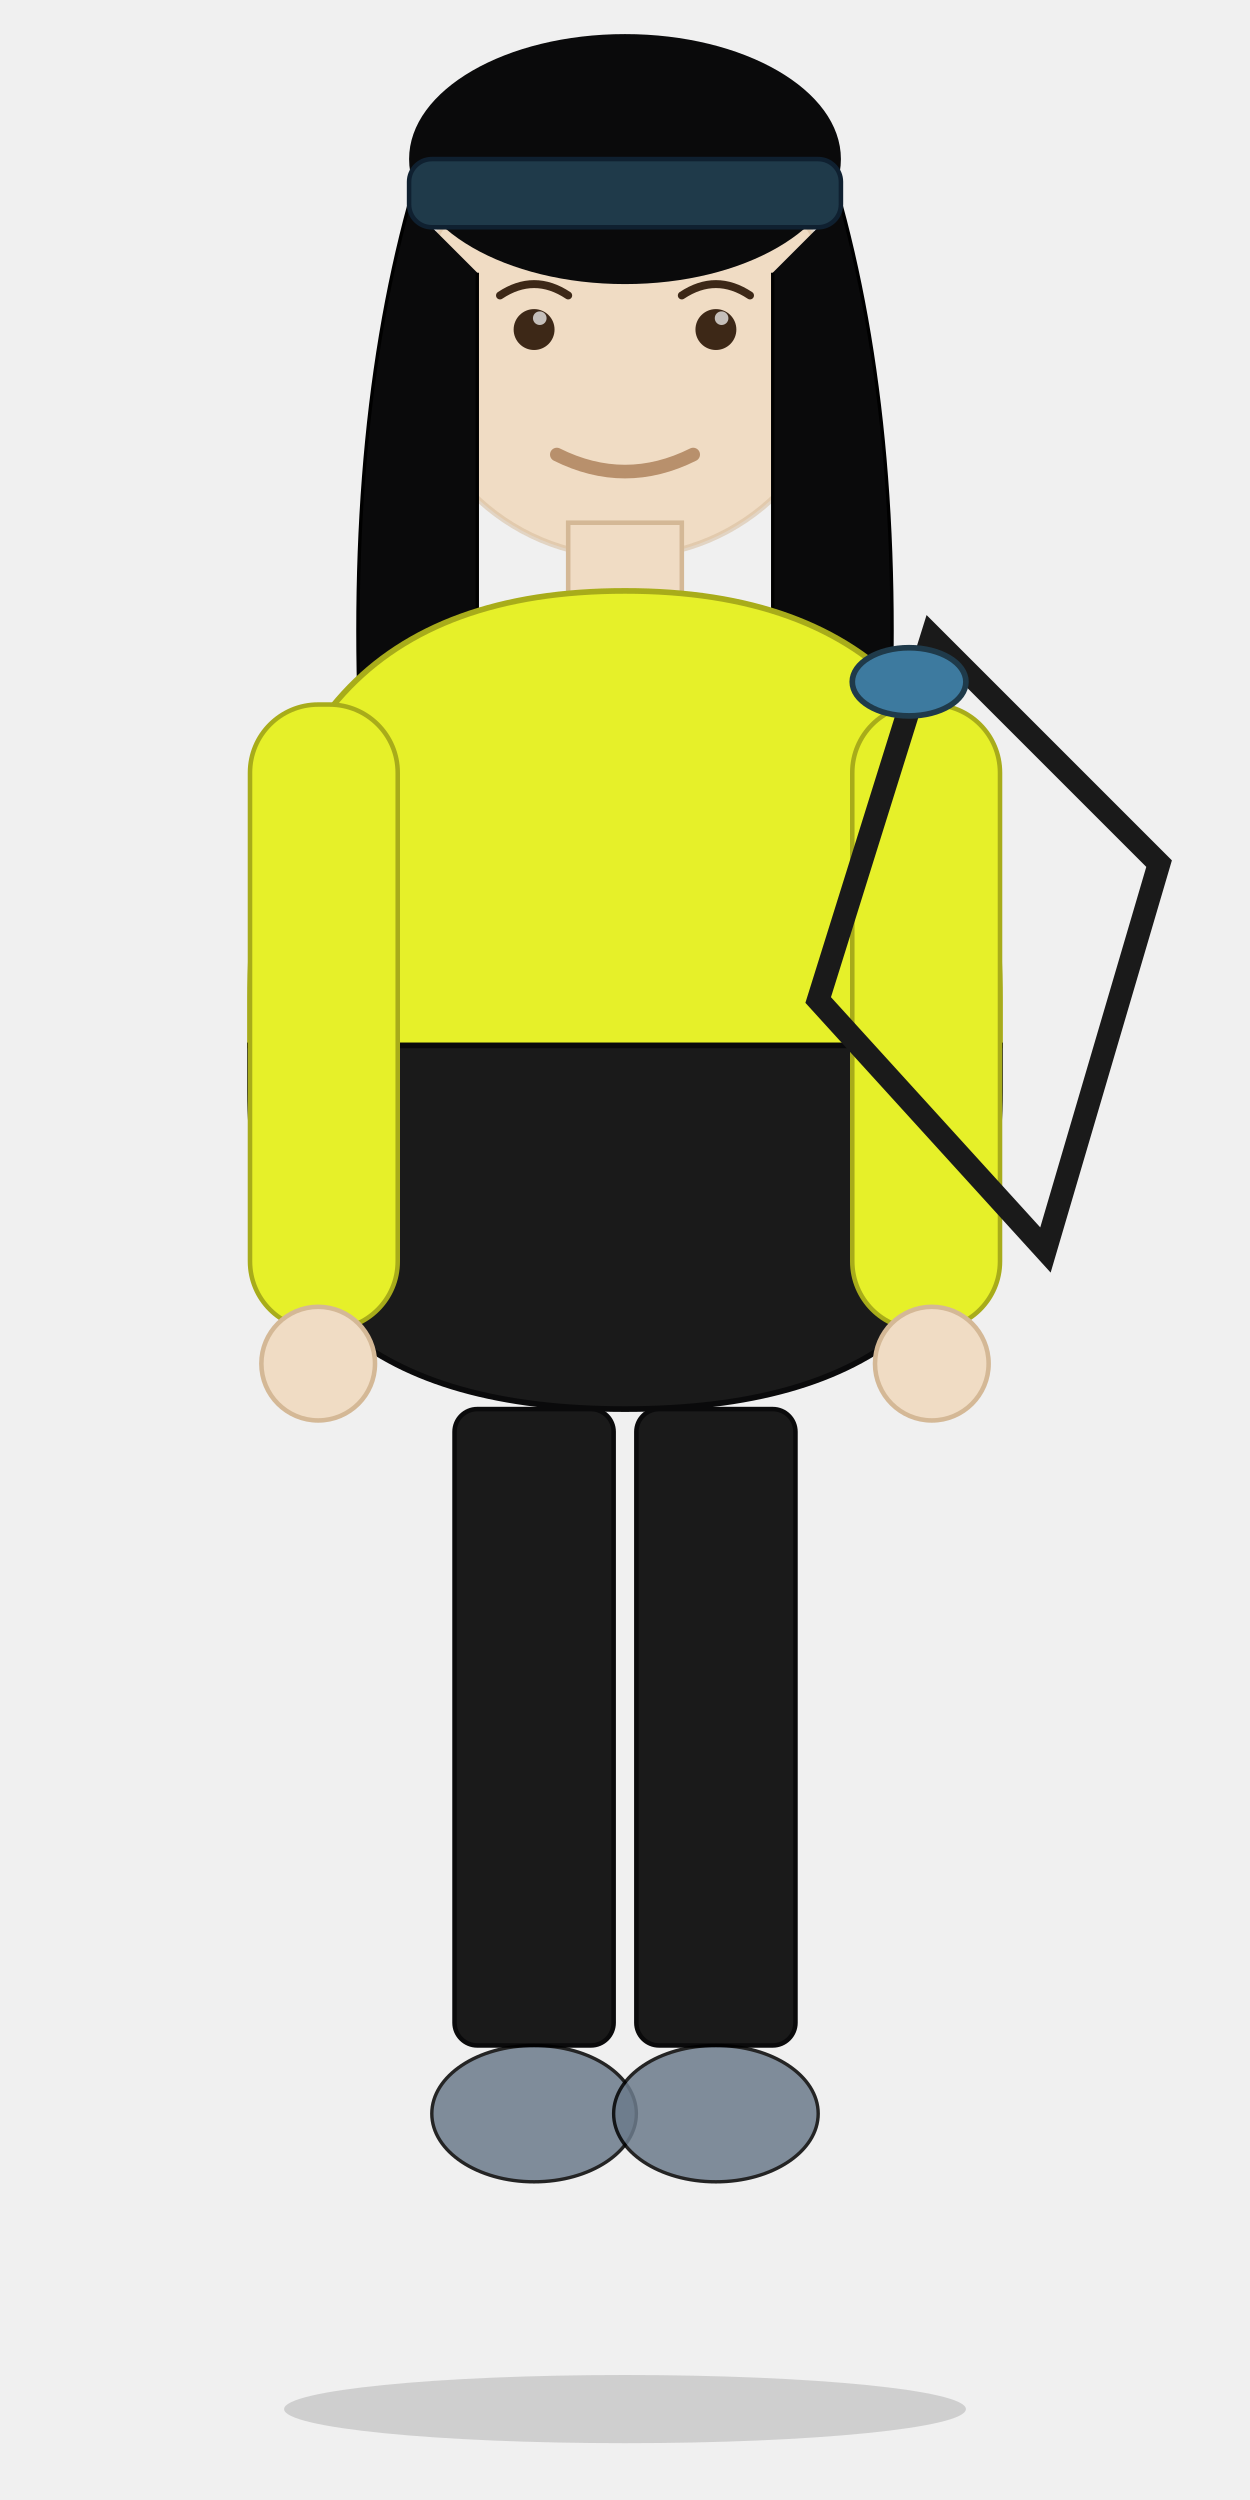
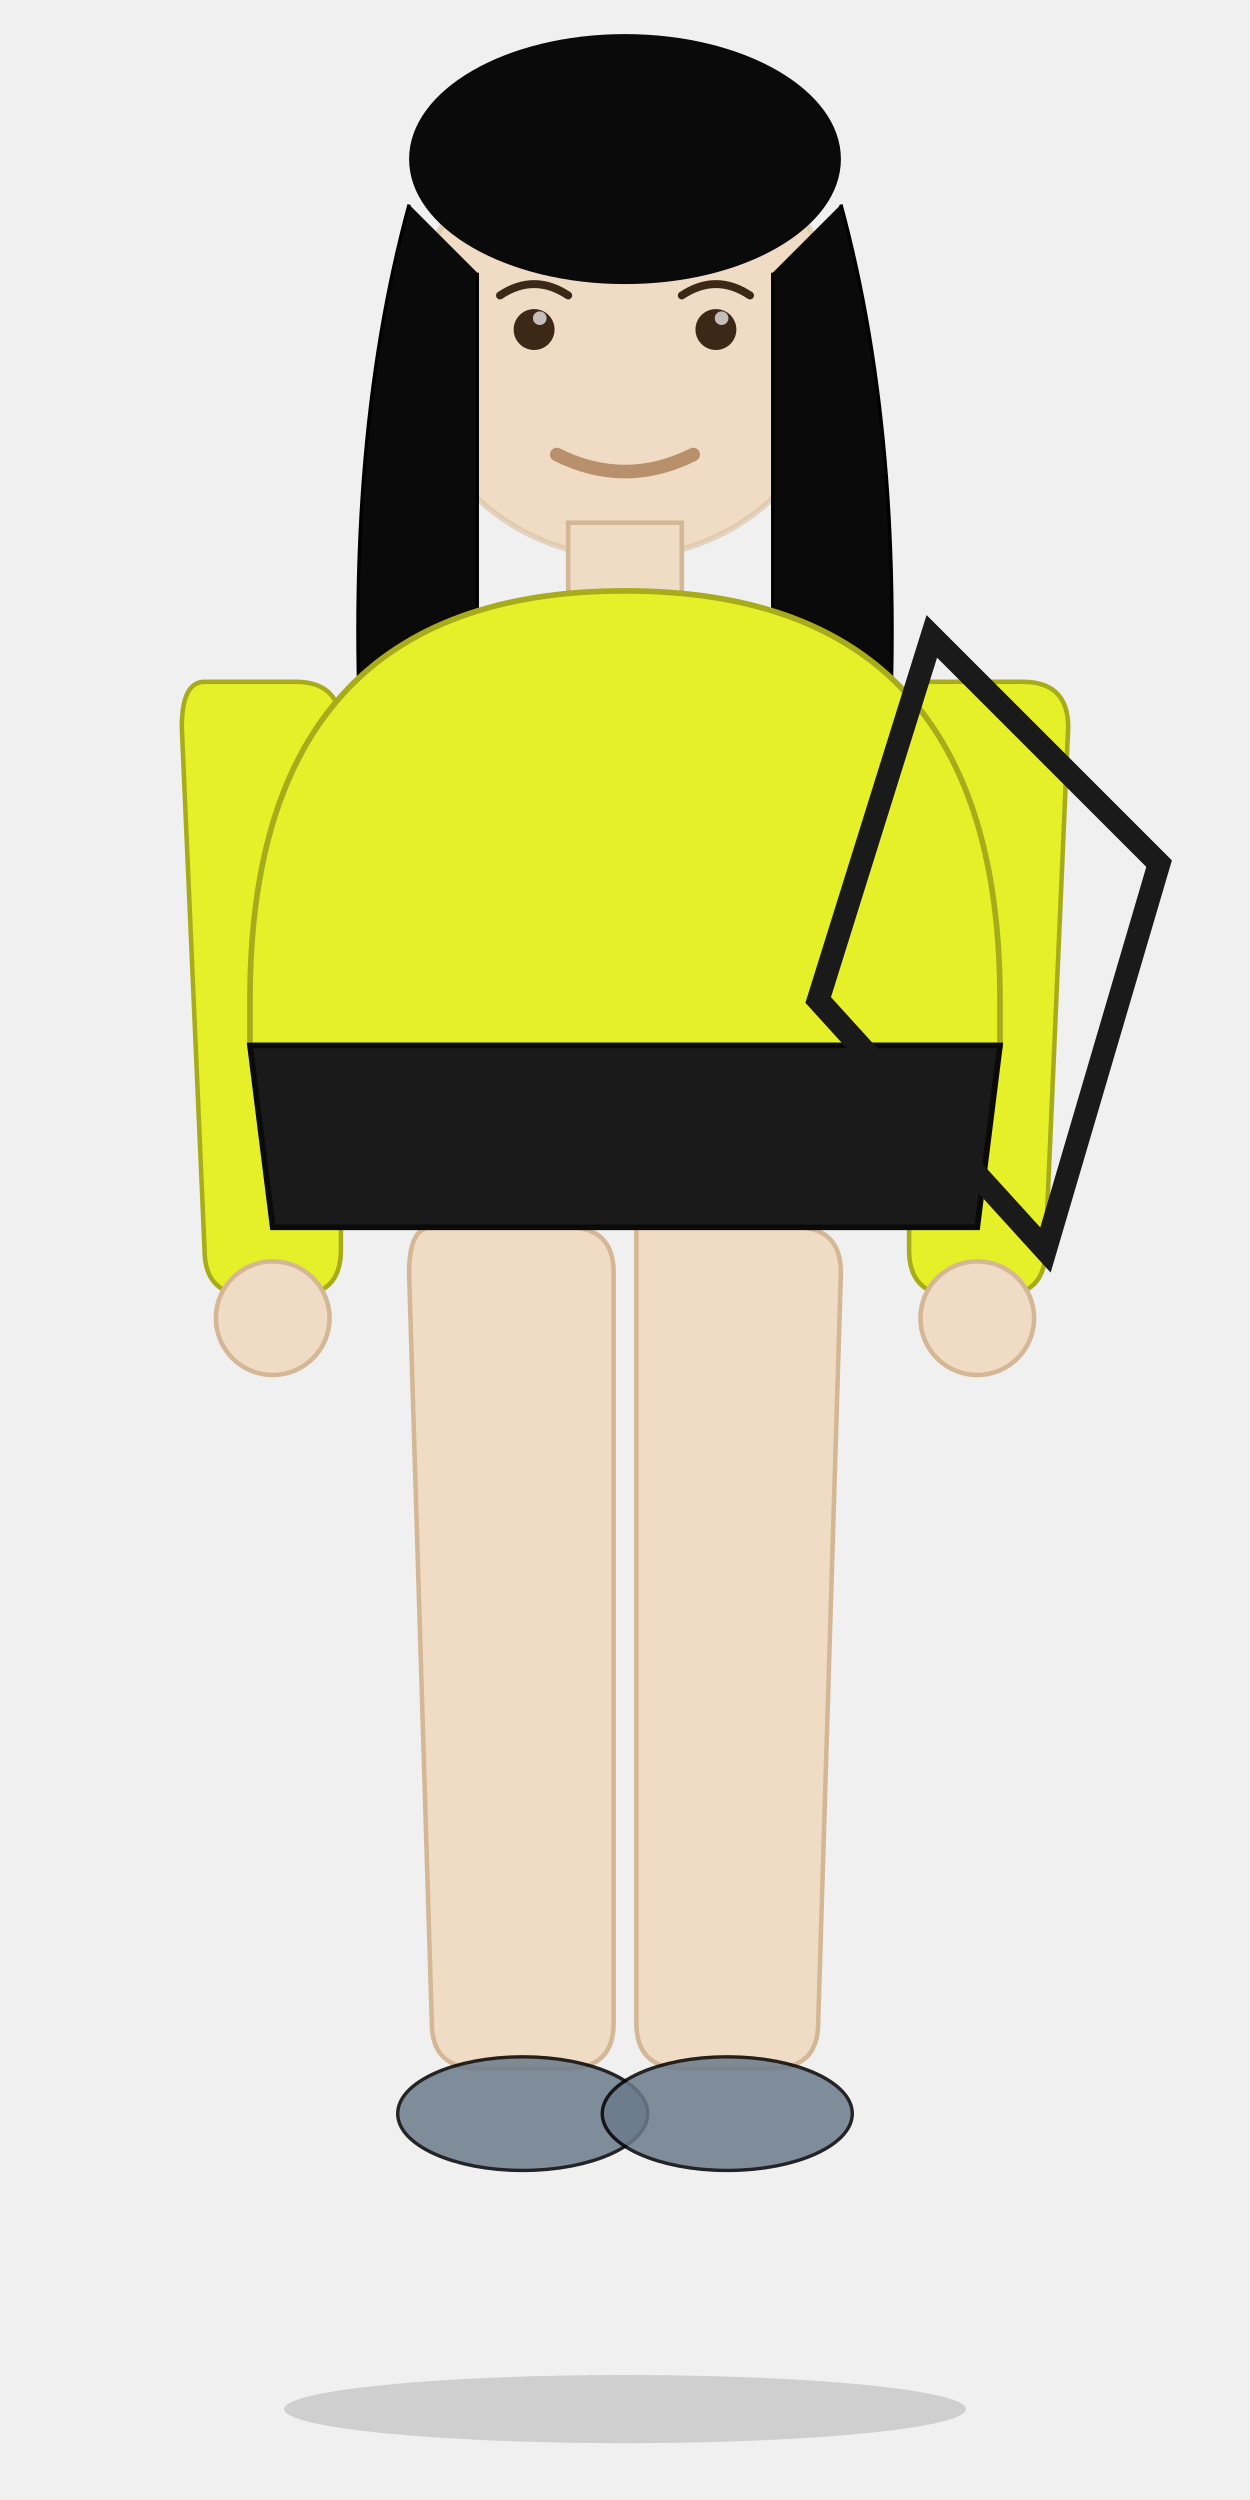
<svg xmlns="http://www.w3.org/2000/svg" viewBox="0 0 110 220" width="110" height="220">
  <ellipse cx="55" cy="212" rx="30" ry="3" fill="#000000" opacity="0.14" />
+   <path d="M 18 60 Q 16 60 16 64 L 18 110 Q 18 114 22 114 L 26 114 Q 30 114 30 110 L 30 64 Q 30 60 26 60 Z" fill="#E6F029" stroke="#A8AC1A" stroke-width="0.4" />
+   <path d="M 80 60 Q 80 60 80 64 L 80 110 Q 80 114 84 114 L 88 114 Q 92 114 92 110 L 94 64 Q 94 60 90 60 Z" fill="#E6F029" stroke="#A8AC1A" stroke-width="0.4" />
+   <circle cx="24" cy="116" r="5" fill="#F0DCC4" stroke="#D4B896" stroke-width="0.4" />
+   <circle cx="86" cy="116" r="5" fill="#F0DCC4" stroke="#D4B896" stroke-width="0.4" />
+   <path d="M 38 108 Q 36 108 36 112 L 38 178 Q 38 182 42 182 L 50 182 Q 54 182 54 178 L 54 112 Q 54 108 50 108 Z" fill="#F0DCC4" stroke="#D4B896" stroke-width="0.4" />
+   <path d="M 56 108 Q 56 108 56 112 L 56 178 Q 56 182 60 182 L 68 182 Q 72 182 72 178 L 74 112 Q 74 108 70 108 Z" fill="#F0DCC4" stroke="#D4B896" stroke-width="0.4" />
+   <ellipse cx="46" cy="186" rx="11" ry="5" fill="#6B7A8B" stroke="#000000" stroke-width="0.3" opacity="0.85" />
+   <ellipse cx="64" cy="186" rx="11" ry="5" fill="#6B7A8B" stroke="#000000" stroke-width="0.3" opacity="0.85" />
  <circle cx="55" cy="30" r="19" fill="#F0DCC4" />
  <circle cx="55" cy="30" r="19" fill="none" stroke="#D4B896" stroke-width="0.5" opacity="0.5" />
  <circle cx="47" cy="29" r="1.8" fill="#3D2817" />
  <circle cx="63" cy="29" r="1.8" fill="#3D2817" />
  <circle cx="47.5" cy="28" r="0.6" fill="#FFFFFF" opacity="0.7" />
  <circle cx="63.5" cy="28" r="0.6" fill="#FFFFFF" opacity="0.7" />
  <path d="M 44 26 Q 47 24 50 26" fill="none" stroke="#3D2817" stroke-width="0.7" stroke-linecap="round" />
  <path d="M 60 26 Q 63 24 66 26" fill="none" stroke="#3D2817" stroke-width="0.7" stroke-linecap="round" />
  <path d="M 49 40 Q 55 43 61 40" stroke="#B8906C" stroke-width="1.2" fill="none" stroke-linecap="round" />
  <ellipse cx="55" cy="14" rx="19" ry="11" fill="#0A0A0B" />
  <path d="M 36 18 Q 30 40 32 70 Q 36 75 42 72 L 42 24" fill="#0A0A0B" stroke="#000000" stroke-width="0.3" />
  <path d="M 74 18 Q 80 40 78 70 Q 74 75 68 72 L 68 24" fill="#0A0A0B" stroke="#000000" stroke-width="0.3" />
-   <rect x="36" y="14" width="38" height="6" rx="2" fill="#1F3A4A" stroke="#0F2030" stroke-width="0.4" />
  <rect x="50" y="46" width="10" height="8" fill="#F0DCC4" stroke="#D4B896" stroke-width="0.4" />
  <path d="M 22 88 Q 22 52 55 52 Q 88 52 88 88 L 88 92 L 22 92 Z" fill="#E6F029" stroke="#A8AC1A" stroke-width="0.5" />
-   <path d="M 22 92 L 88 92 L 88 96 Q 88 124 55 124 Q 22 124 22 96 Z" fill="#1A1A1A" stroke="#0A0A0B" stroke-width="0.5" />
-   <rect x="22" y="62" width="13" height="55" rx="6" fill="#E6F029" stroke="#A8AC1A" stroke-width="0.4" />
-   <rect x="75" y="62" width="13" height="55" rx="6" fill="#E6F029" stroke="#A8AC1A" stroke-width="0.4" />
-   <circle cx="28" cy="120" r="5" fill="#F0DCC4" stroke="#D4B896" stroke-width="0.4" />
-   <circle cx="82" cy="120" r="5" fill="#F0DCC4" stroke="#D4B896" stroke-width="0.4" />
-   <rect x="40" y="124" width="14" height="56" rx="2" fill="#1A1A1A" stroke="#0A0A0B" stroke-width="0.4" />
-   <rect x="56" y="124" width="14" height="56" rx="2" fill="#1A1A1A" stroke="#0A0A0B" stroke-width="0.4" />
-   <ellipse cx="47" cy="186" rx="9" ry="6" fill="#6B7A8B" stroke="#000000" stroke-width="0.3" opacity="0.85" />
-   <ellipse cx="63" cy="186" rx="9" ry="6" fill="#6B7A8B" stroke="#000000" stroke-width="0.3" opacity="0.85" />
+   <path d="M 22 92 L 88 92 L 86 108 L 24 108 Z" fill="#1A1A1A" stroke="#0A0A0B" stroke-width="0.5" />
  <path d="M 82 56 L 102 76 L 92 110 L 72 88 Z" fill="none" stroke="#1A1A1A" stroke-width="2" />
-   <ellipse cx="80" cy="60" rx="5" ry="3" fill="#3D7A9F" stroke="#1F3A4A" stroke-width="0.5" />
</svg>
